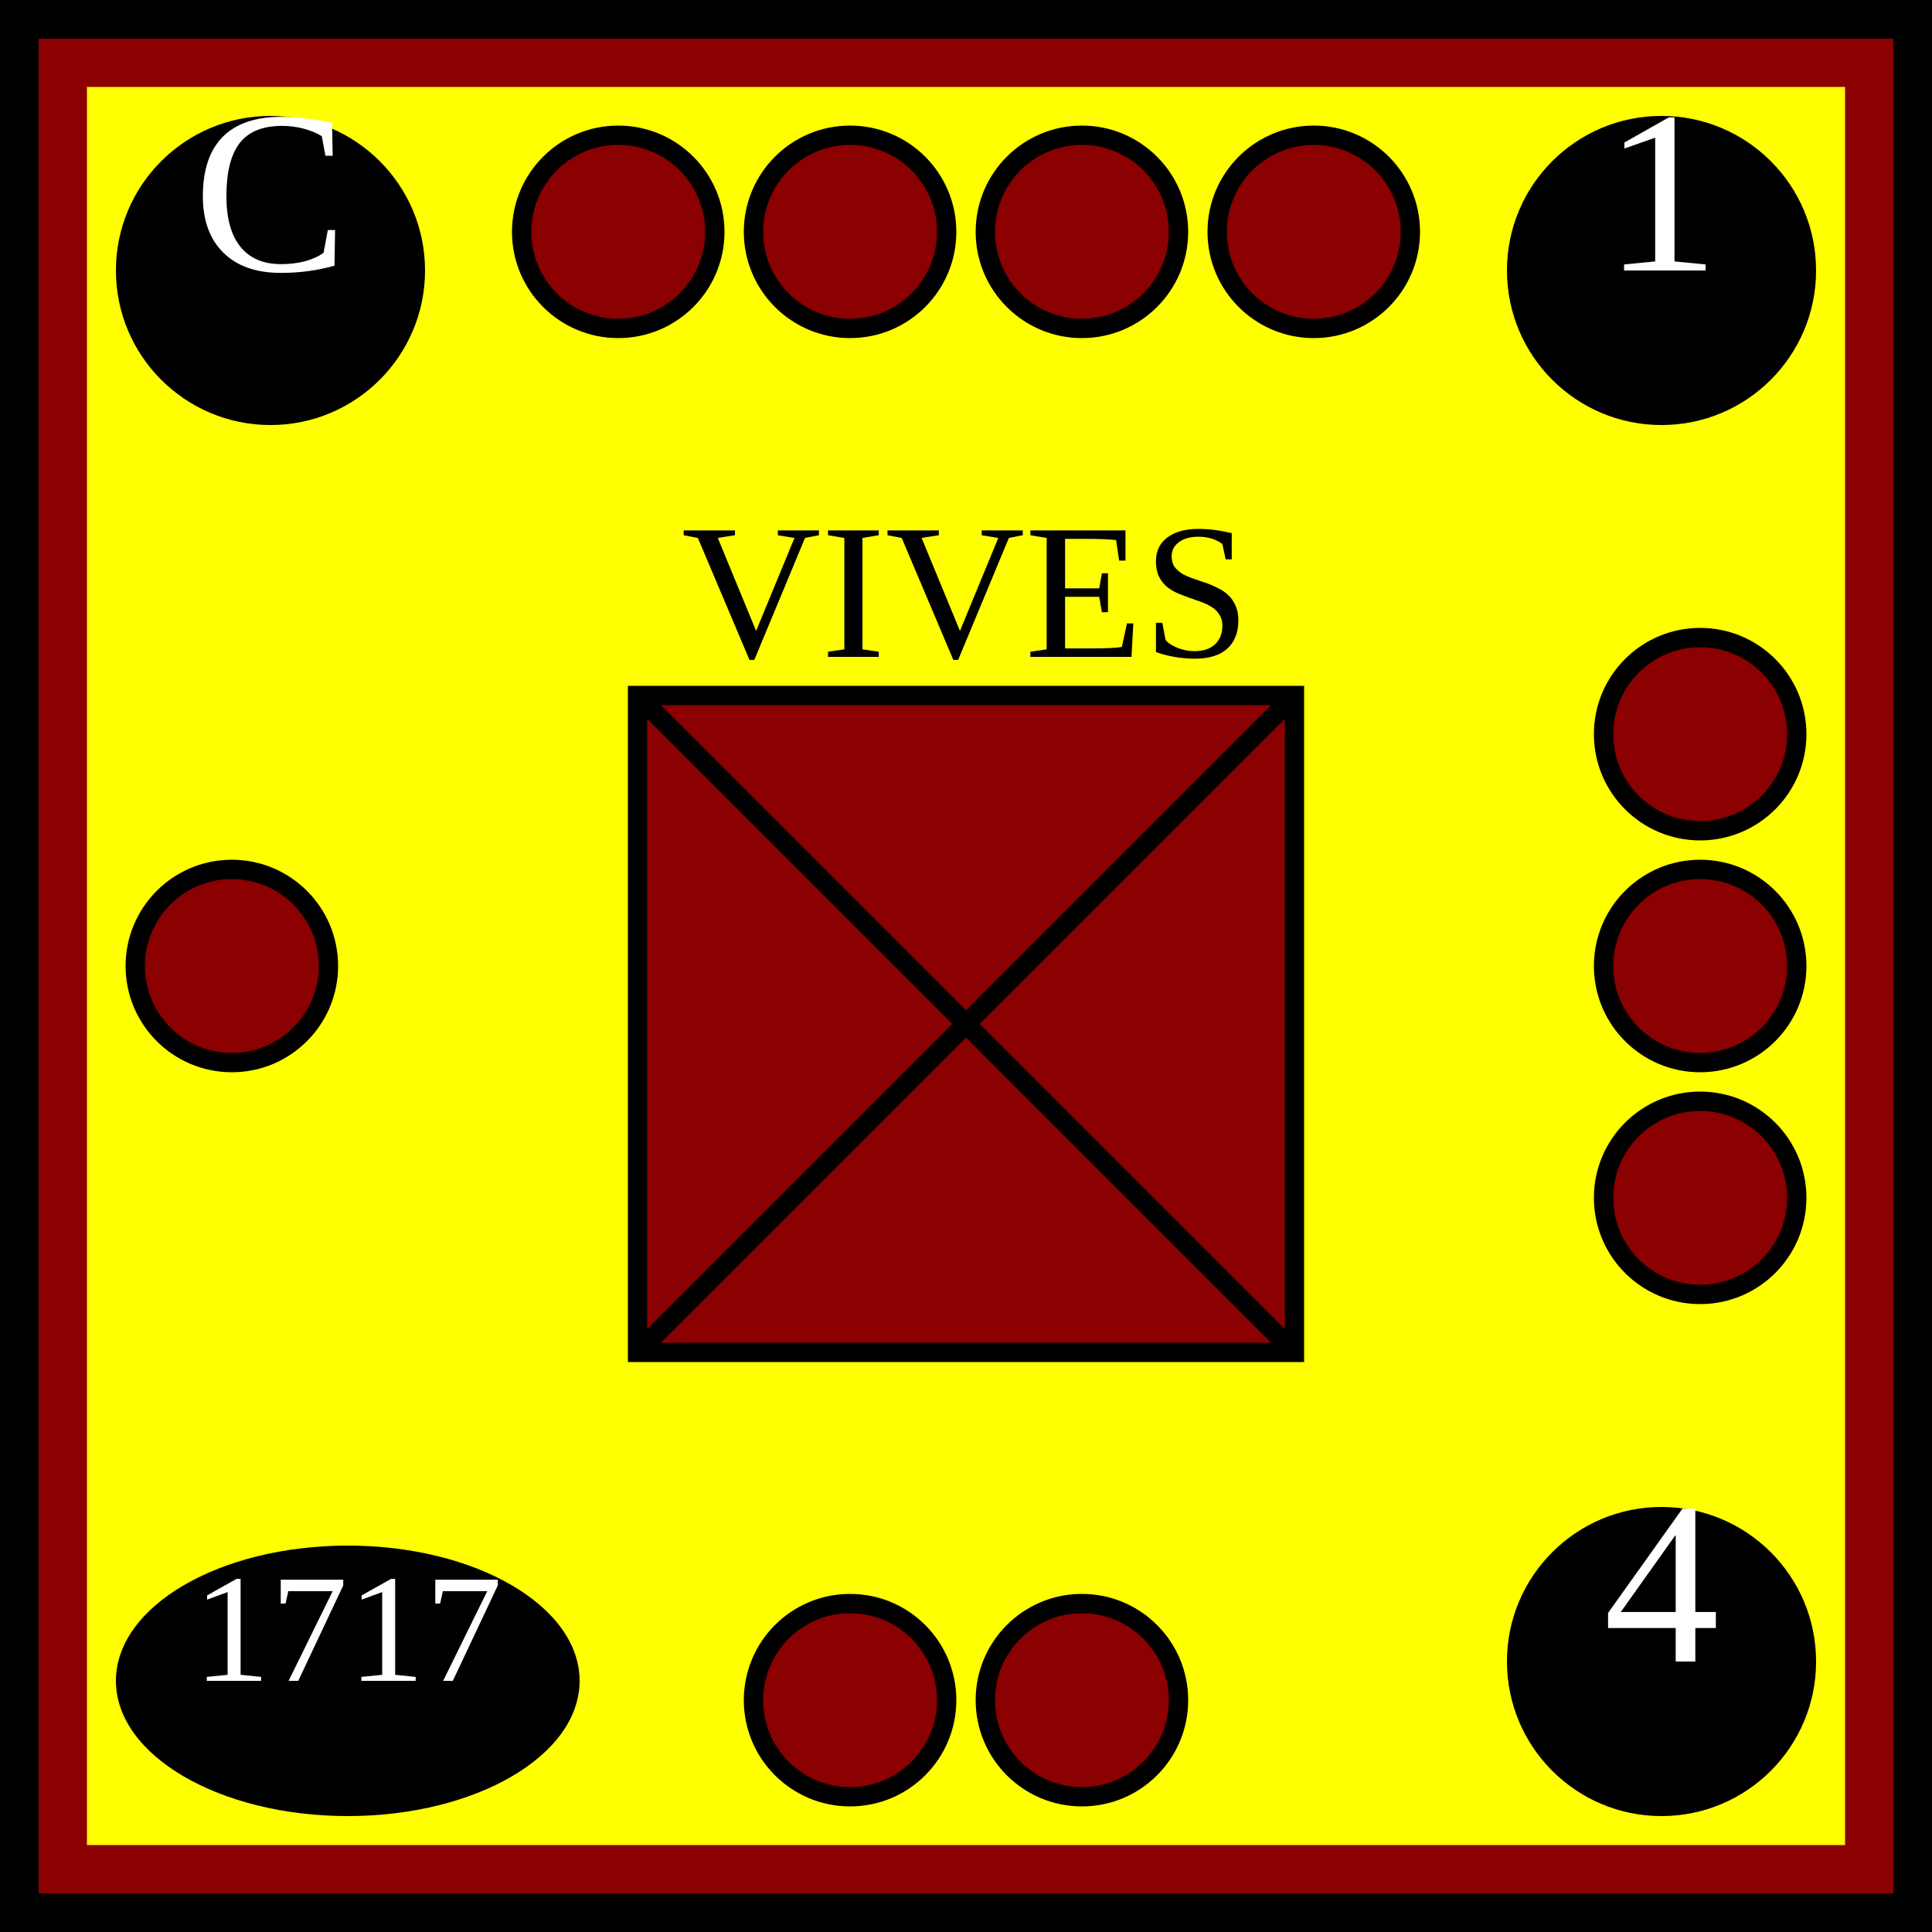
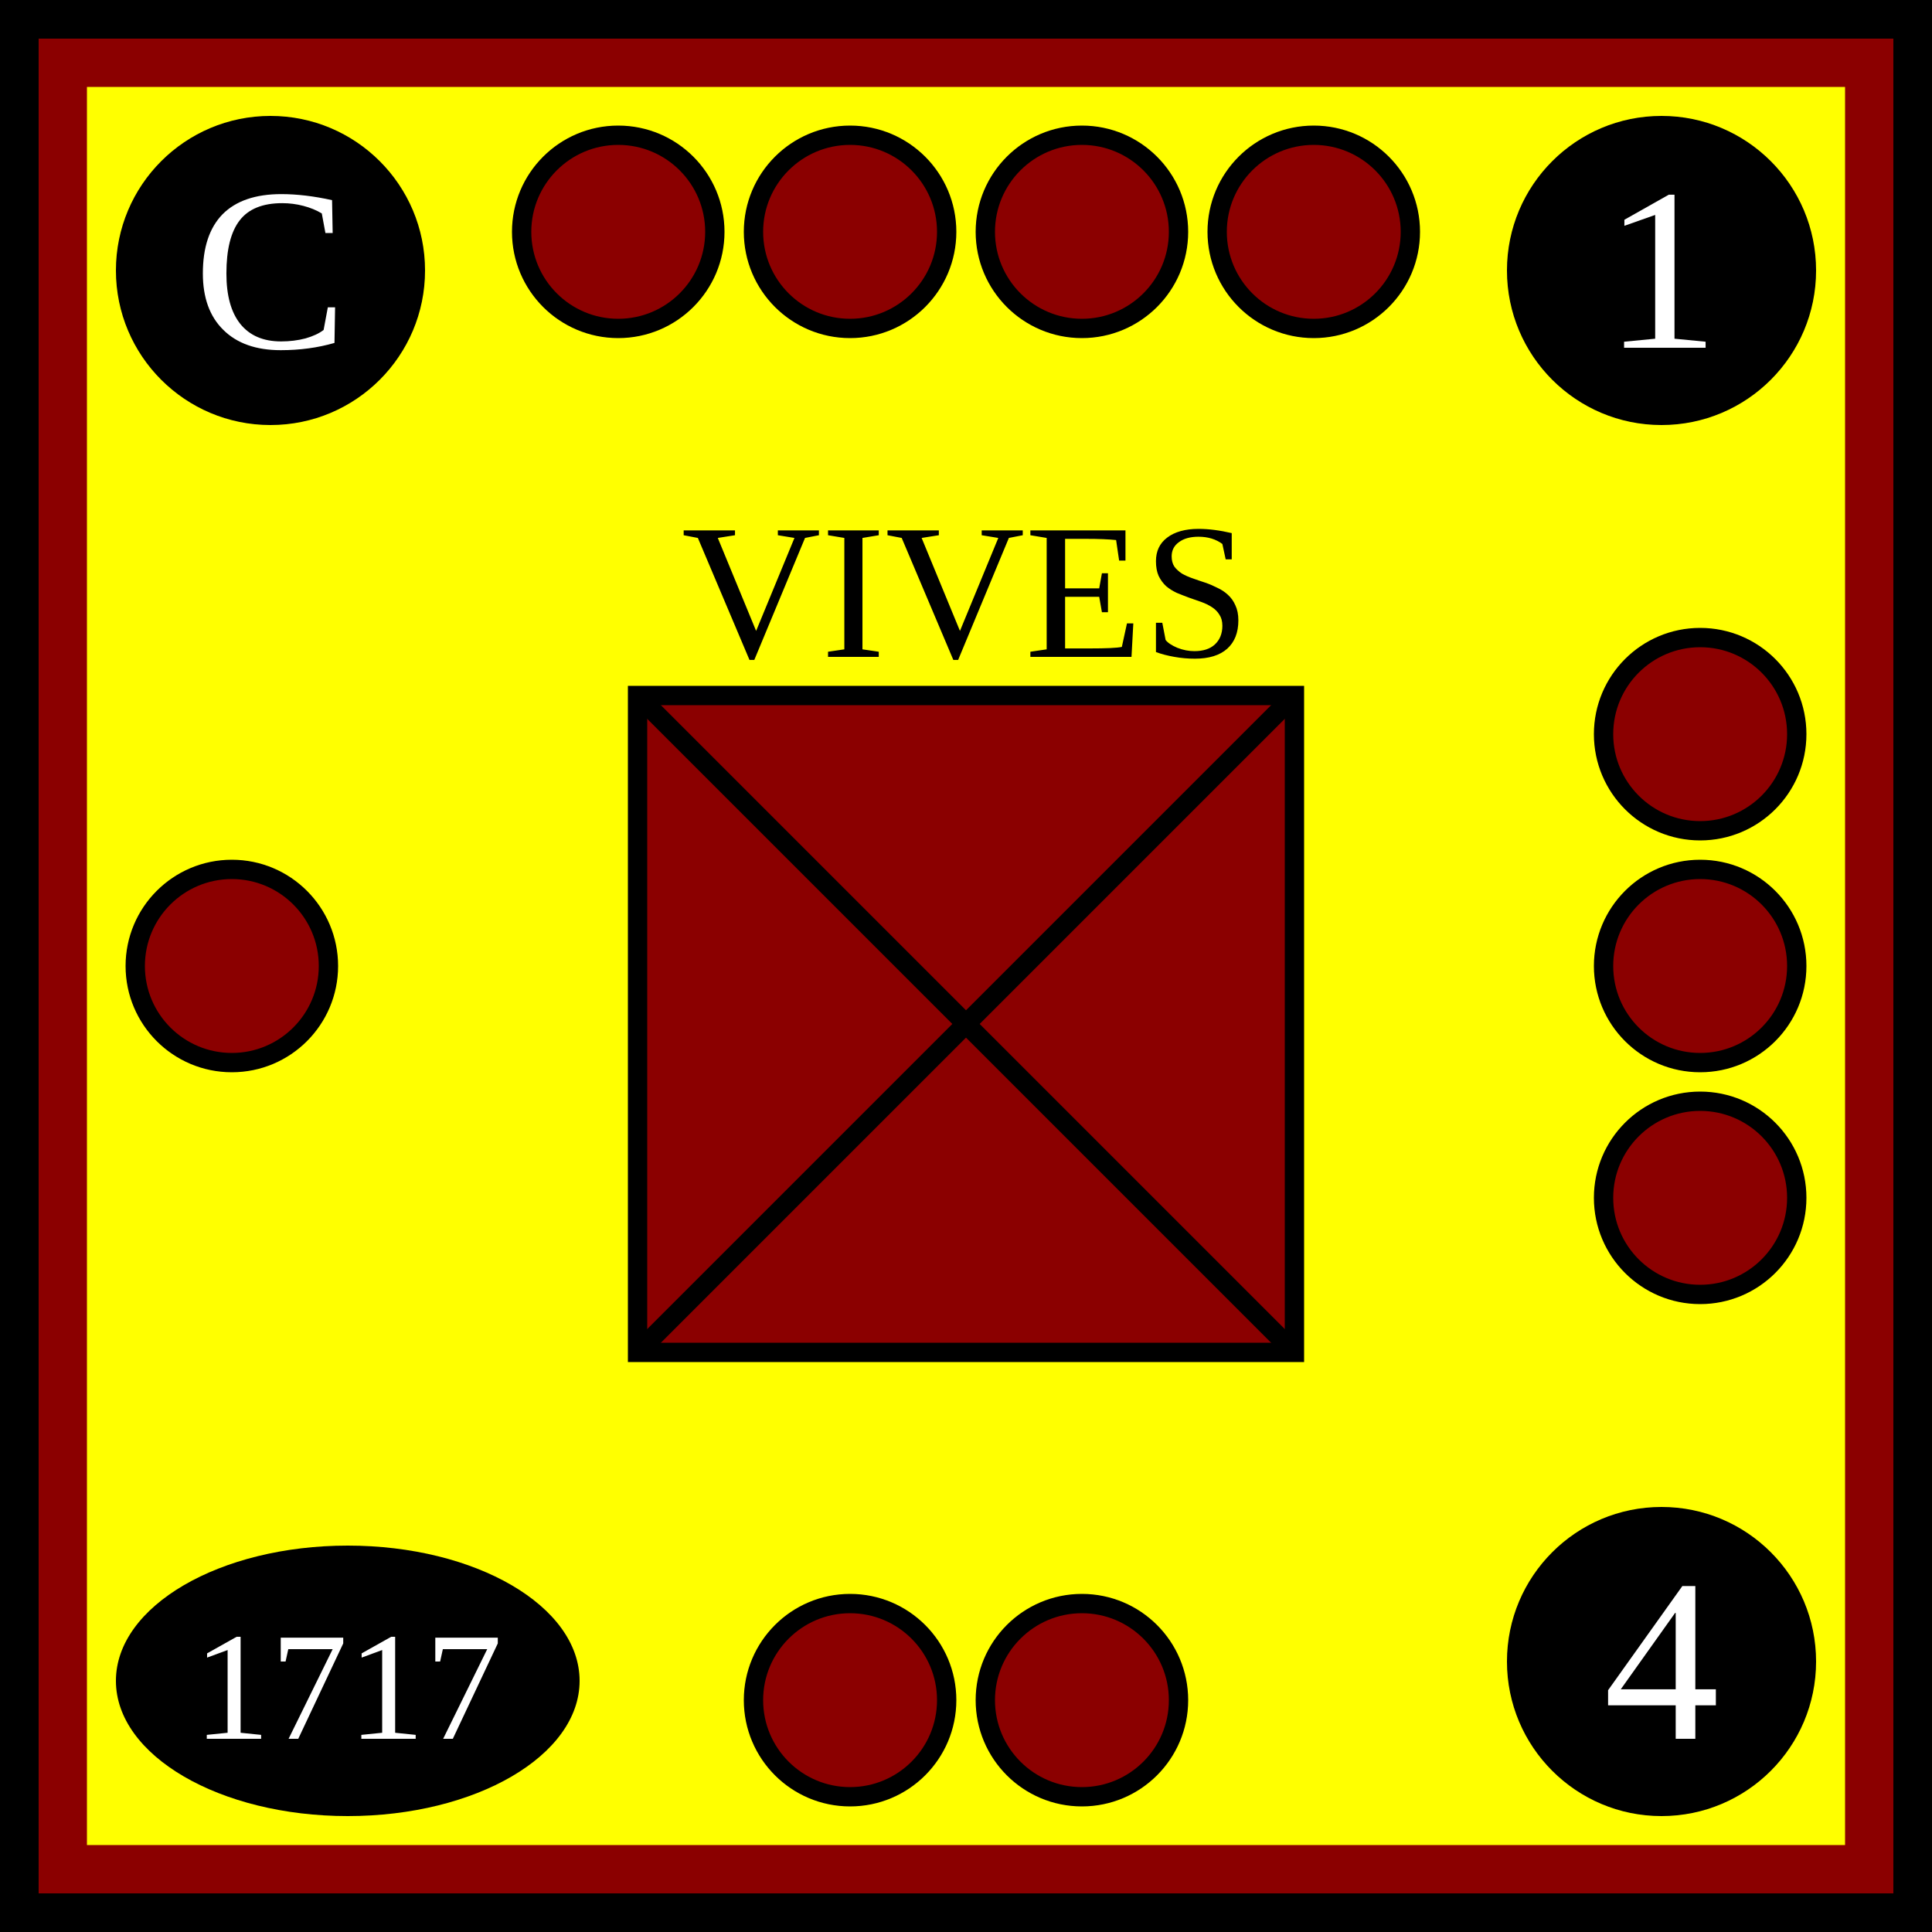
<svg xmlns="http://www.w3.org/2000/svg" xmlns:xlink="http://www.w3.org/1999/xlink" viewBox="0 0 100 100" width="100" height="100">
  <defs id="common">
    <rect id="background" width="100" height="100" fill="yellow" stroke="darkred" stroke-width="9" />
    <g id="border" stroke="black" stroke-width="2">
      <line x1="0" y1="1" x2="100" y2="1" />
      <line x1="1" y1="1" x2="1" y2="100" />
      <line x1="0" y1="99" x2="100" y2="99" />
      <line x1="99" y1="1" x2="99" y2="100" />
    </g>
    <clipPath id="block">
      <use xlink:href="#background" />
    </clipPath>
  </defs>
  <g id="unit">
    <use xlink:href="#background" clip-path="url(#block)" />
    <use xlink:href="#border" clip-path="url(#block)" />
    <g id="symbol" text-anchor="middle">
      <text x="50" y="34" font-size="10">VIVES</text>
      <rect x="33" y="36" width="34" height="34" fill="darkred" stroke="black" />
      <line x1="33" y1="36" x2="67" y2="70" stroke="black" />
      <line x1="33" y1="70" x2="67" y2="36" stroke="black" />
    </g>
    <g id="attributes" text-anchor="middle" font-size="12" fill="black">
      <g id="initiative">
        <circle cx="14" cy="14" r="8" />
-         <text x="14" y="14" fill="white">C</text>
+         <text x="14" y="18" fill="white">C</text>
      </g>
      <g id="firepower">
        <circle cx="86" cy="14" r="8" />
-         <text x="86" y="14" fill="white">1</text>
+         <text x="86" y="18" fill="white">1</text>
      </g>
      <g id="movement">
        <circle cx="86" cy="86" r="8" />
-         <text x="86" y="86" fill="white">4</text>
+         <text x="86" y="90" fill="white">4</text>
      </g>
      <g id="arrival">
        <ellipse cx="18" cy="87" rx="12" ry="7" />
-         <text x="18" y="87" font-size="8" fill="white">1717</text>
+         <text x="18" y="90" font-size="8" fill="white">1717</text>
      </g>
    </g>
    <g id="pips" stroke="black" fill="darkred">
      <g id="strength4">
        <circle id="topleftouter" cx="32" cy="12" r="5" />
        <circle id="topleftinner" cx="44" cy="12" r="5" />
        <circle id="toprightinner" cx="56" cy="12" r="5" />
        <circle id="toprightouter" cx="68" cy="12" r="5" />
      </g>
      <g id="strength3">
        <circle id="righttop" cx="88" cy="38" r="5" />
        <circle id="rightcenter" cx="88" cy="50" r="5" />
        <circle id="rightbottom" cx="88" cy="62" r="5" />
      </g>
      <g id="strength2">
        <circle id="bottomleft" cx="44" cy="88" r="5" />
        <circle id="bottomright" cx="56" cy="88" r="5" />
      </g>
      <g id="strength1">
        <circle id="leftcenter" cx="12" cy="50" r="5" />
      </g>
    </g>
  </g>
</svg>
